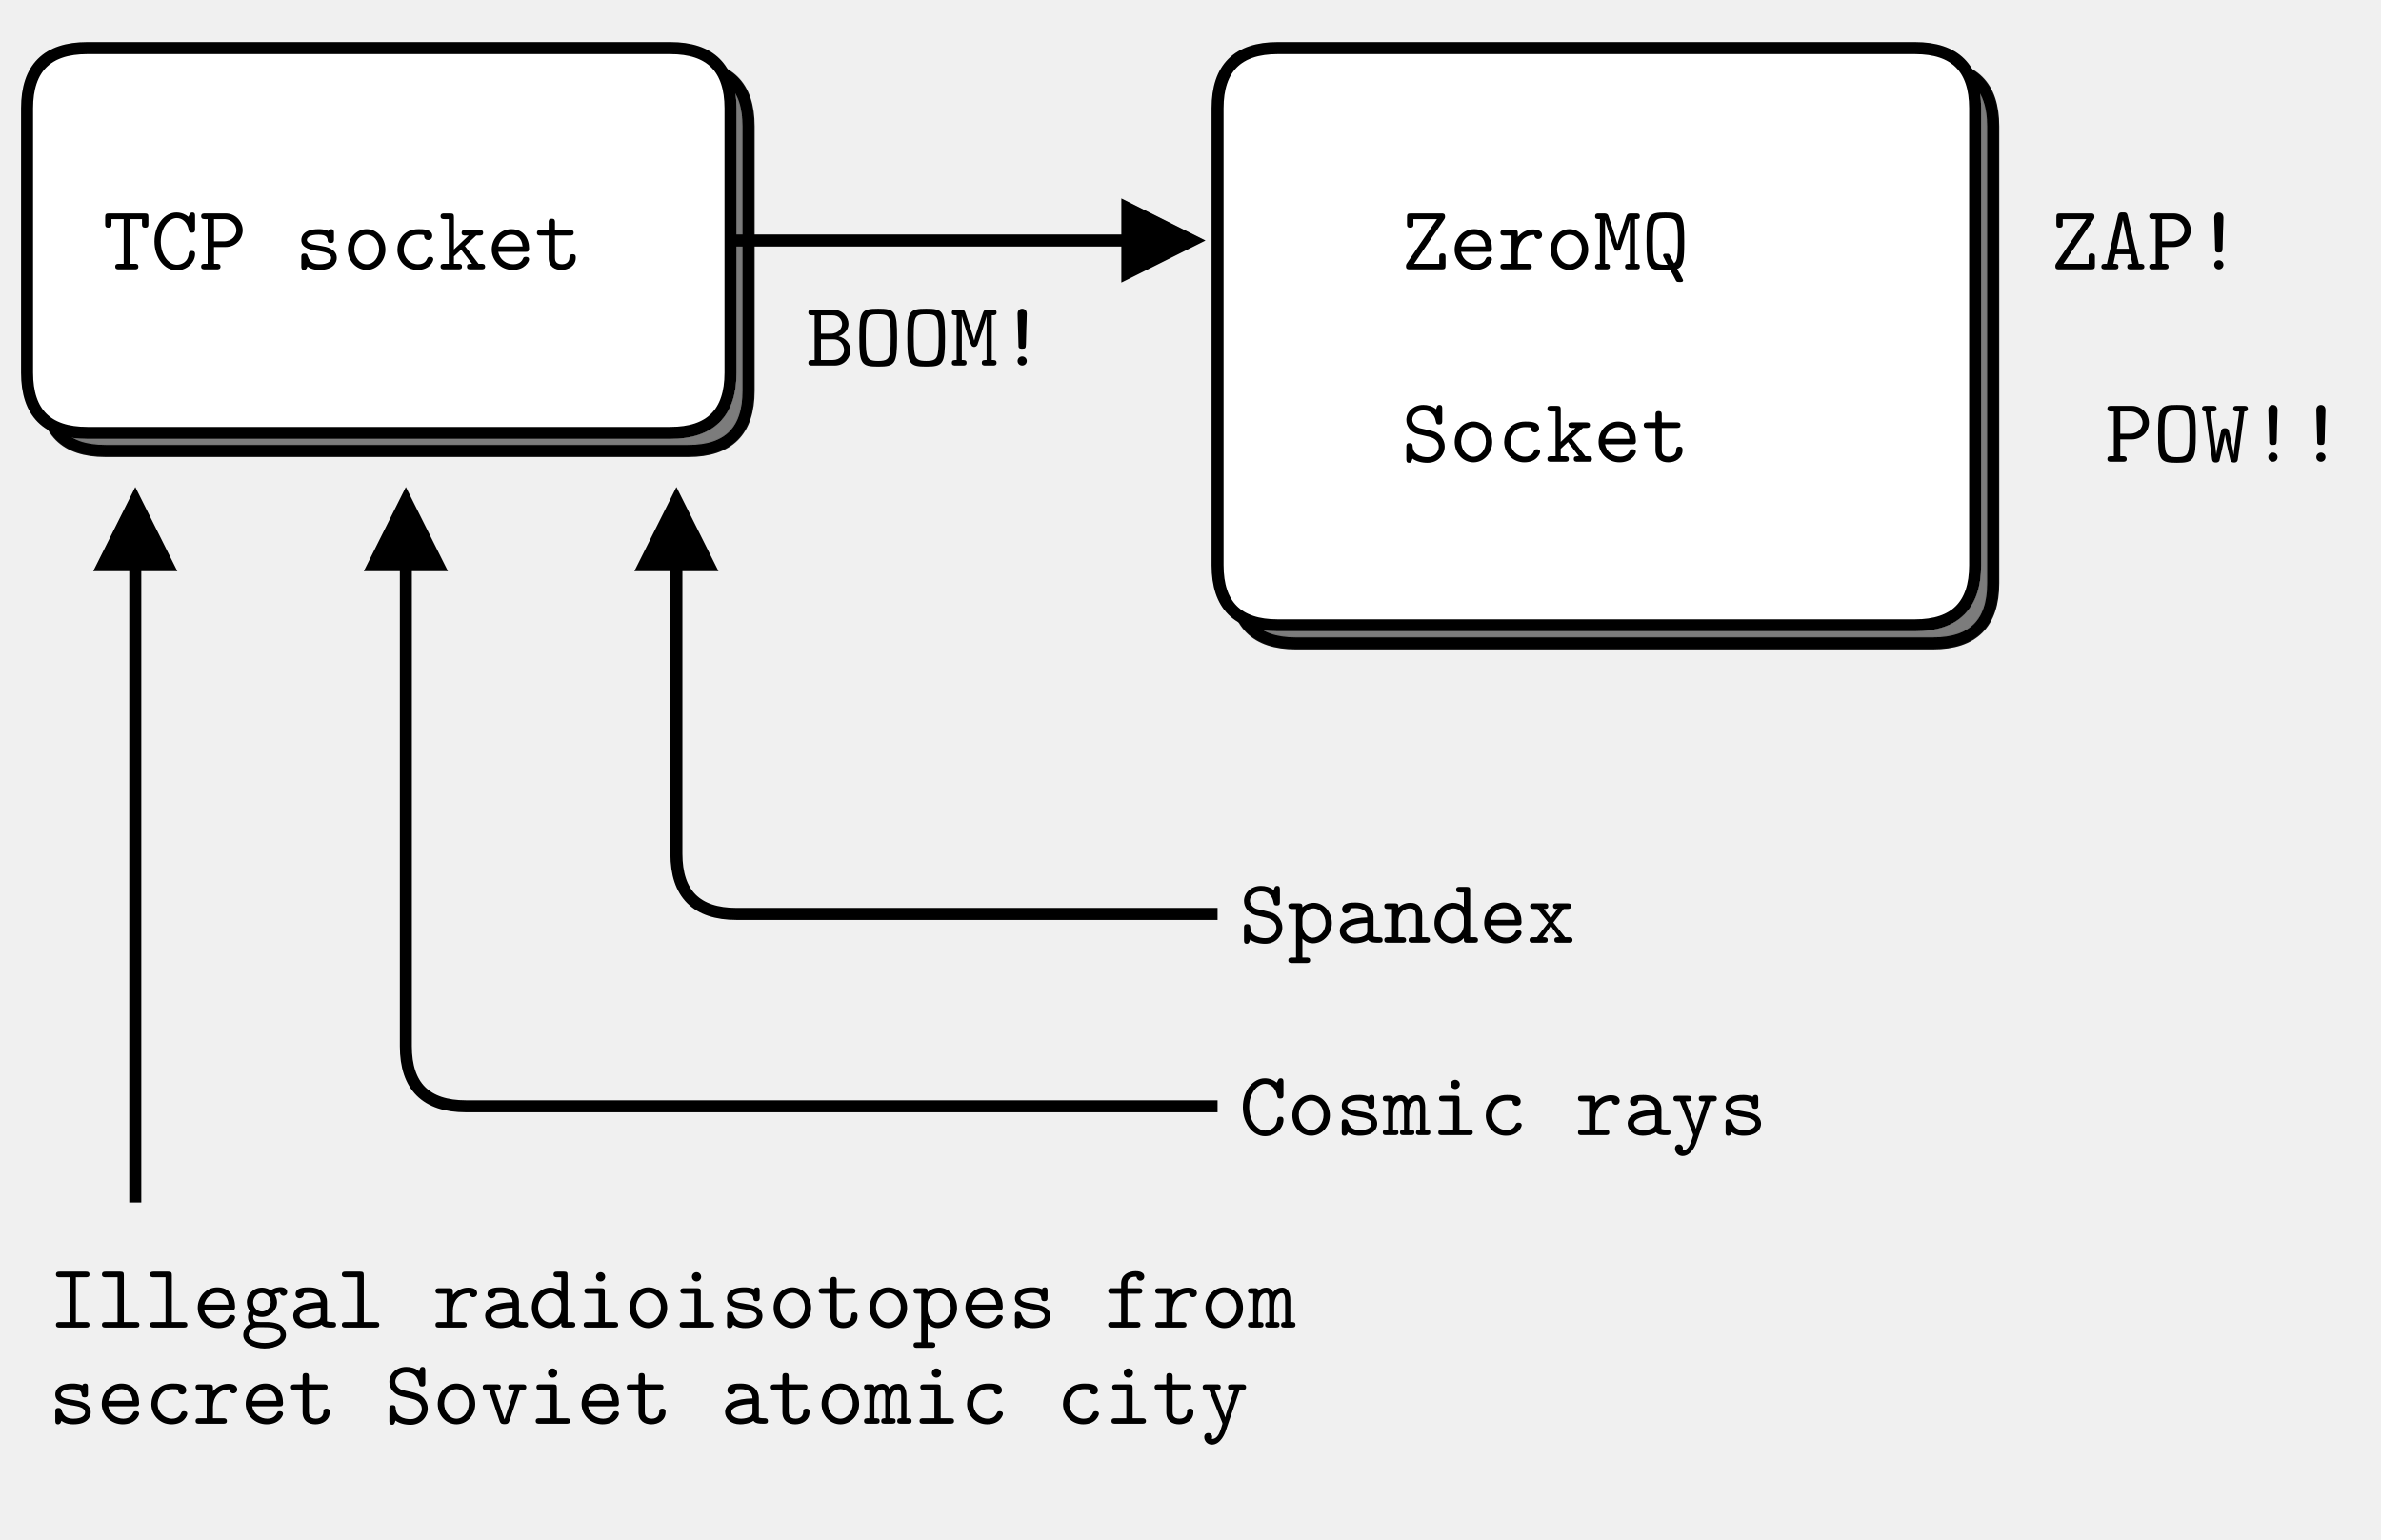
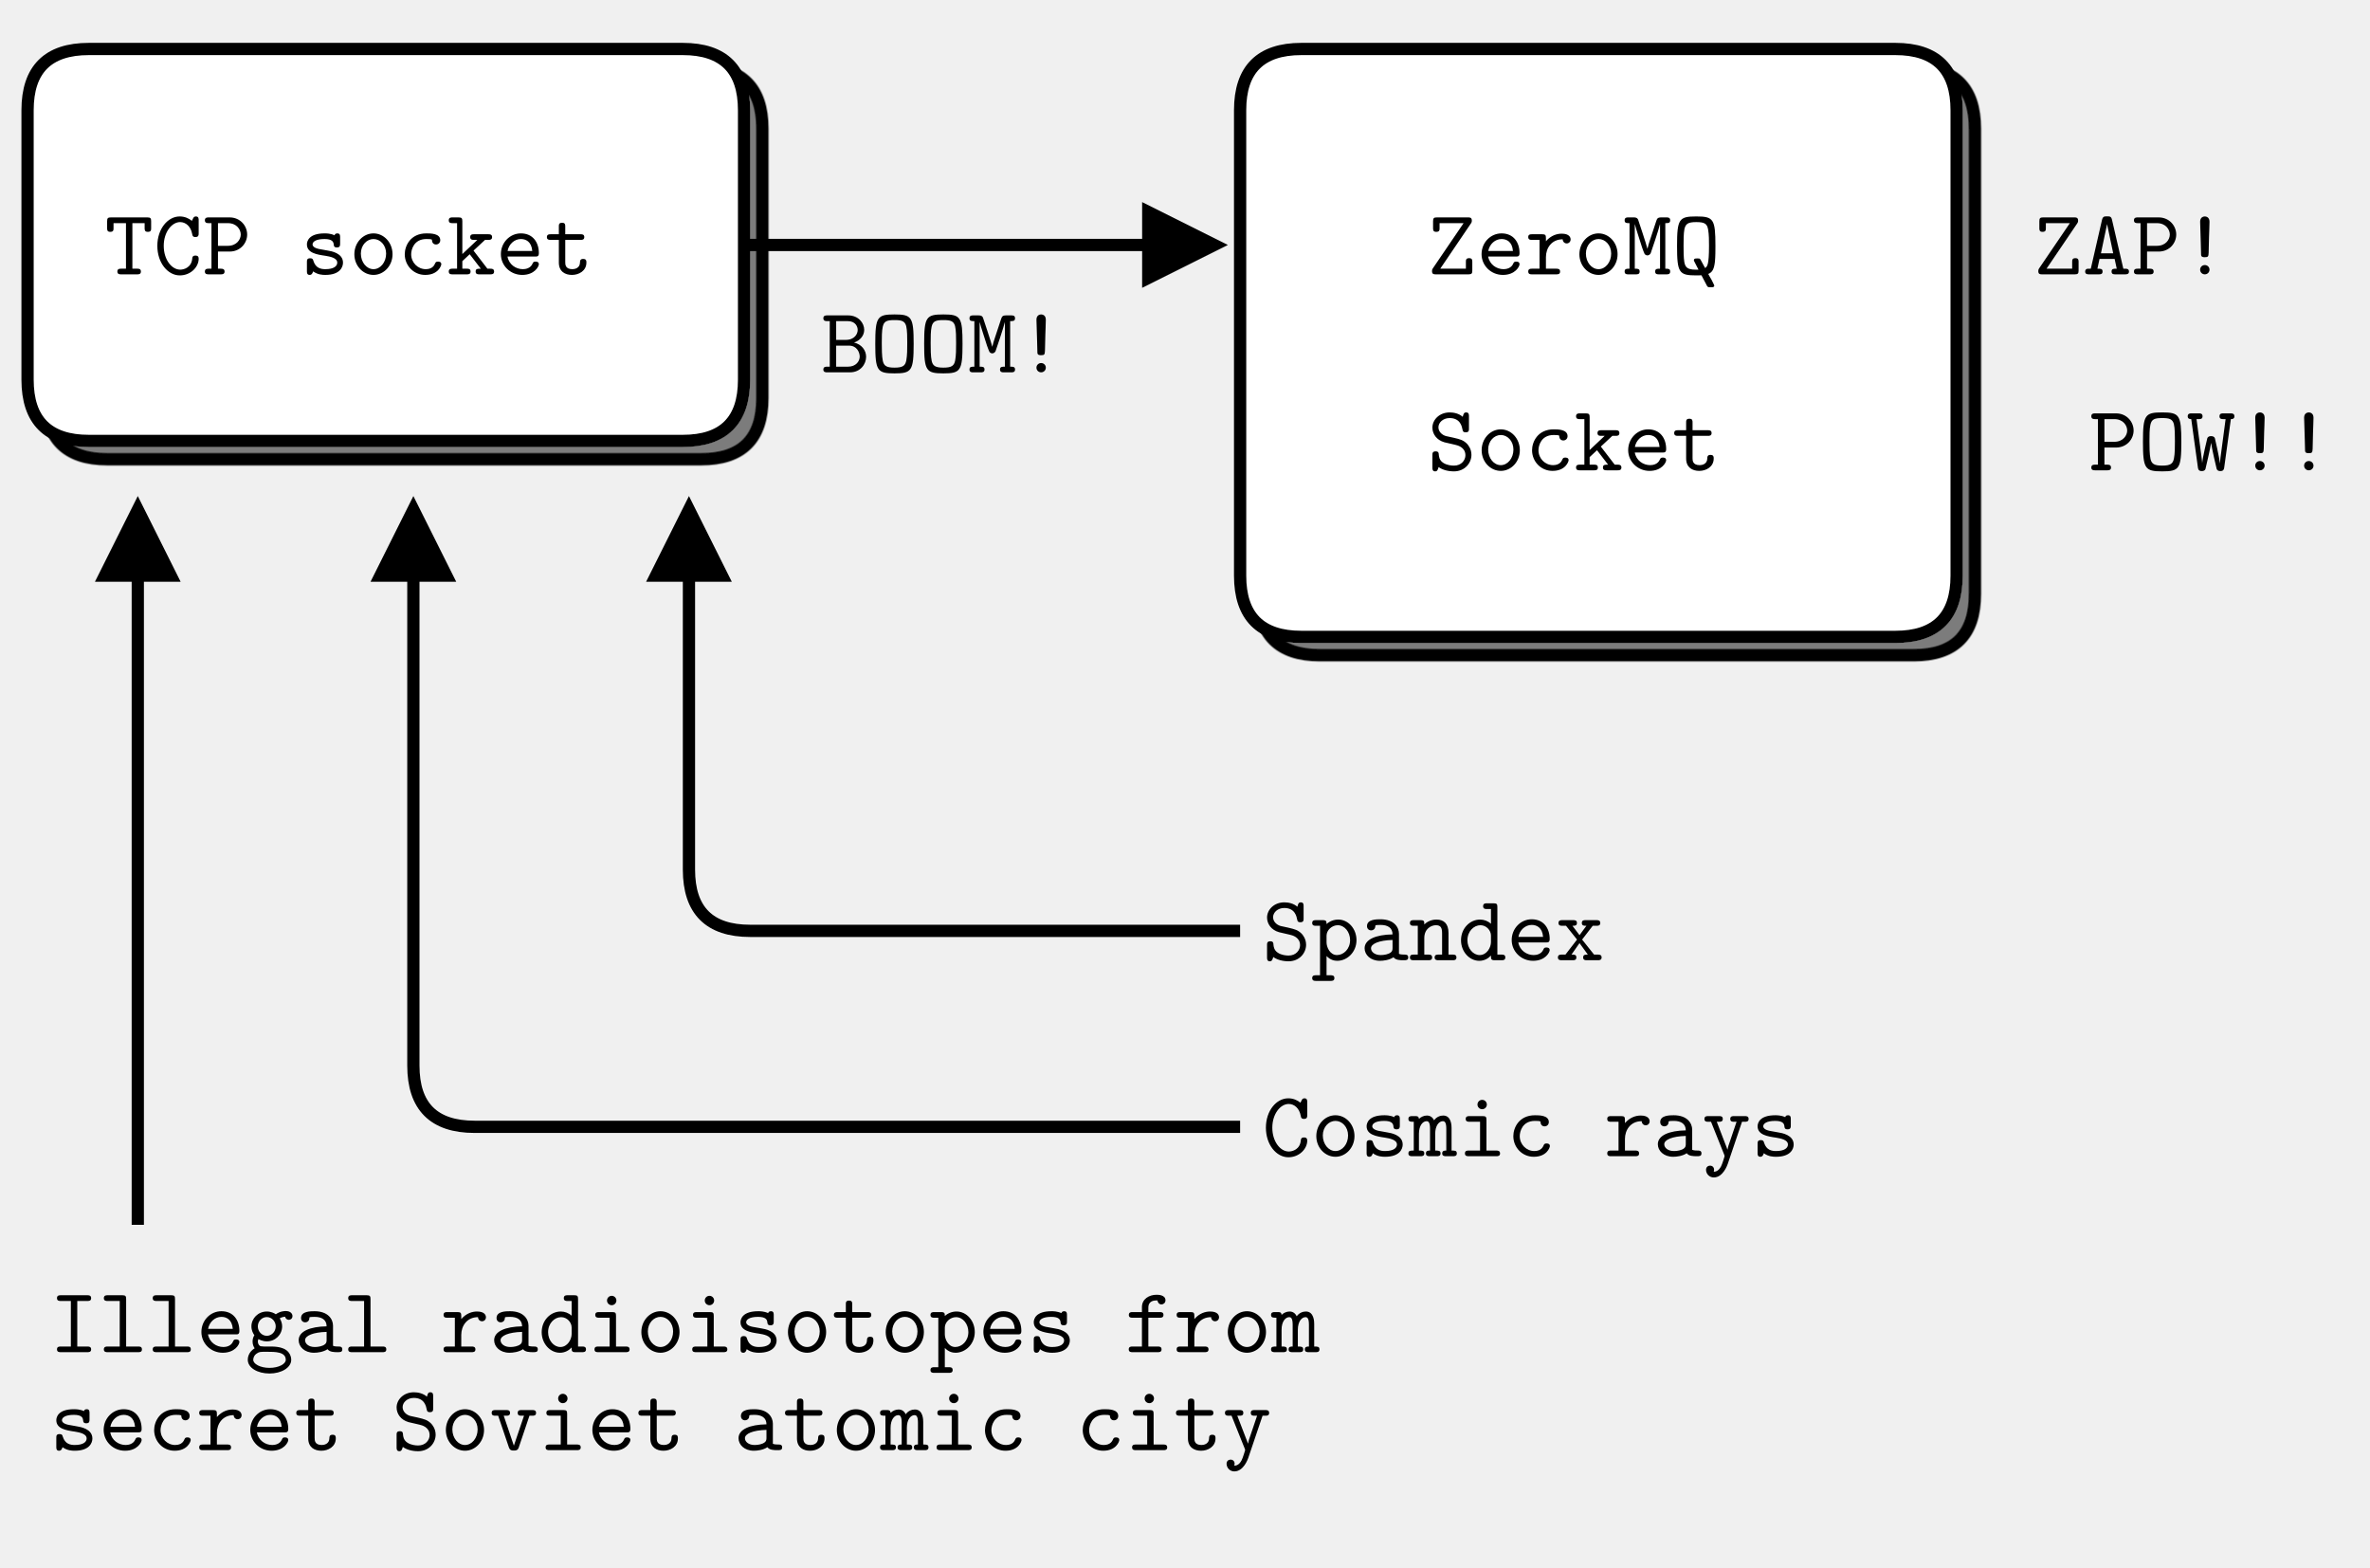
- <svg xmlns="http://www.w3.org/2000/svg" width="396px" height="256px" version="1.1">
+ <svg xmlns="http://www.w3.org/2000/svg" width="387px" height="256px" version="1.1">
  <defs>
    <filter id="dsFilter" width="150%" height="150%">
      <feOffset result="offOut" in="SourceGraphic" dx="3" dy="3" />
      <feColorMatrix result="matrixOut" in="offOut" type="matrix" values="0.2 0 0 0 0 0 0.2 0 0 0 0 0 0.2 0 0 0 0 0 1 0" />
      <feBlend in="SourceGraphic" in2="matrixOut" mode="normal" />
    </filter>
    <marker id="iPointer" viewBox="0 0 10 10" refX="5" refY="5" markerUnits="strokeWidth" markerWidth="8" markerHeight="7" orient="auto">
      <path d="M 10 0 L 10 10 L 0 5 z" />
    </marker>
    <marker id="Pointer" viewBox="0 0 10 10" refX="5" refY="5" markerUnits="strokeWidth" markerWidth="8" markerHeight="7" orient="auto">
      <path d="M 0 0 L 10 5 L 0 10 z" />
    </marker>
  </defs>
  <g id="boxes" stroke="black" stroke-width="2" fill="none">
    <g id="group0">
      <path id="path0" filter="url(#dsFilter)" fill="#fff" d="M 4.5 18 Q 4.5 8 14.5 8 L 111.5 8 Q 121.5 8 121.5 18 L 121.5 62 Q 121.5 72 111.5 72 L 14.5 72 Q 4.5 72 4.5 62 Z" />
      <text x="17.1" y="44.8" id="text0" fill="#000" stroke="none" style="font-family:LMMono10,monospace;font-size:15.2px">TCP socket </text>
    </g>
    <g id="group2">
-       <path id="path2" filter="url(#dsFilter)" fill="#fff" d="M 202.5 18 Q 202.5 8 212.5 8 L 318.5 8 Q 328.5 8 328.5 18 L 328.5 94 Q 328.5 104 318.5 104 L 212.5 104 Q 202.5 104 202.5 94 Z" />
+       <path id="path2" filter="url(#dsFilter)" fill="#fff" d="M 202.5 18 Q 202.5 8 212.5 8 L 309.5 8 Q 319.5 8 319.5 18 L 319.5 94 Q 319.5 104 309.5 104 L 212.5 104 Q 202.5 104 202.5 94 Z" />
      <text x="233.1" y="44.8" id="text2" fill="#000" stroke="none" style="font-family:LMMono10,monospace;font-size:15.2px">ZeroMQ </text>
      <text x="233.1" y="76.8" id="text2" fill="#000" stroke="none" style="font-family:LMMono10,monospace;font-size:15.2px">Socket </text>
    </g>
  </g>
  <g id="lines" stroke="black" stroke-width="2" fill="none">
    <g id="group48">
      <path id="path48" marker-start="url(#iPointer)" d="M 22.5 88 L 22.5 200 " />
    </g>
    <g id="group128">
      <path id="path128" marker-start="url(#iPointer)" d="M 67.5 88 L 67.5 174 Q 67.5 184 77.5 184 L 202.5 184 " />
    </g>
    <g id="group208">
      <path id="path208" marker-start="url(#iPointer)" d="M 112.5 88 L 112.5 142 Q 112.5 152 122.5 152 L 202.5 152 " />
    </g>
    <g id="group221">
      <path id="path221" marker-end="url(#Pointer)" d="M 121.5 40 L 193.5 40 " />
    </g>
  </g>
  <g id="text" fill="black" style="font-family:LMMono10,monospace;font-size:15.2px">
-     <text x="341.1" y="44.8" id="text2" fill="#000">ZAP!</text>
+     <text x="332.1" y="44.8" id="text2" fill="#000">ZAP!</text>
    <text x="134.1" y="60.8" id="text3" fill="#000">BOOM! </text>
-     <text x="350.1" y="76.8" id="text5" fill="#000">POW!!</text>
+     <text x="341.1" y="76.8" id="text5" fill="#000">POW!!</text>
    <text x="206.1" y="156.8" id="text6" fill="#000">Spandex</text>
    <text x="206.1" y="188.8" id="text7" fill="#000">Cosmic rays</text>
    <text x="8.1" y="220.8" id="text9" fill="#000">Illegal radioisotopes from</text>
    <text x="8.1" y="236.8" id="text10" fill="#000">secret Soviet atomic city</text>
  </g>
</svg>
